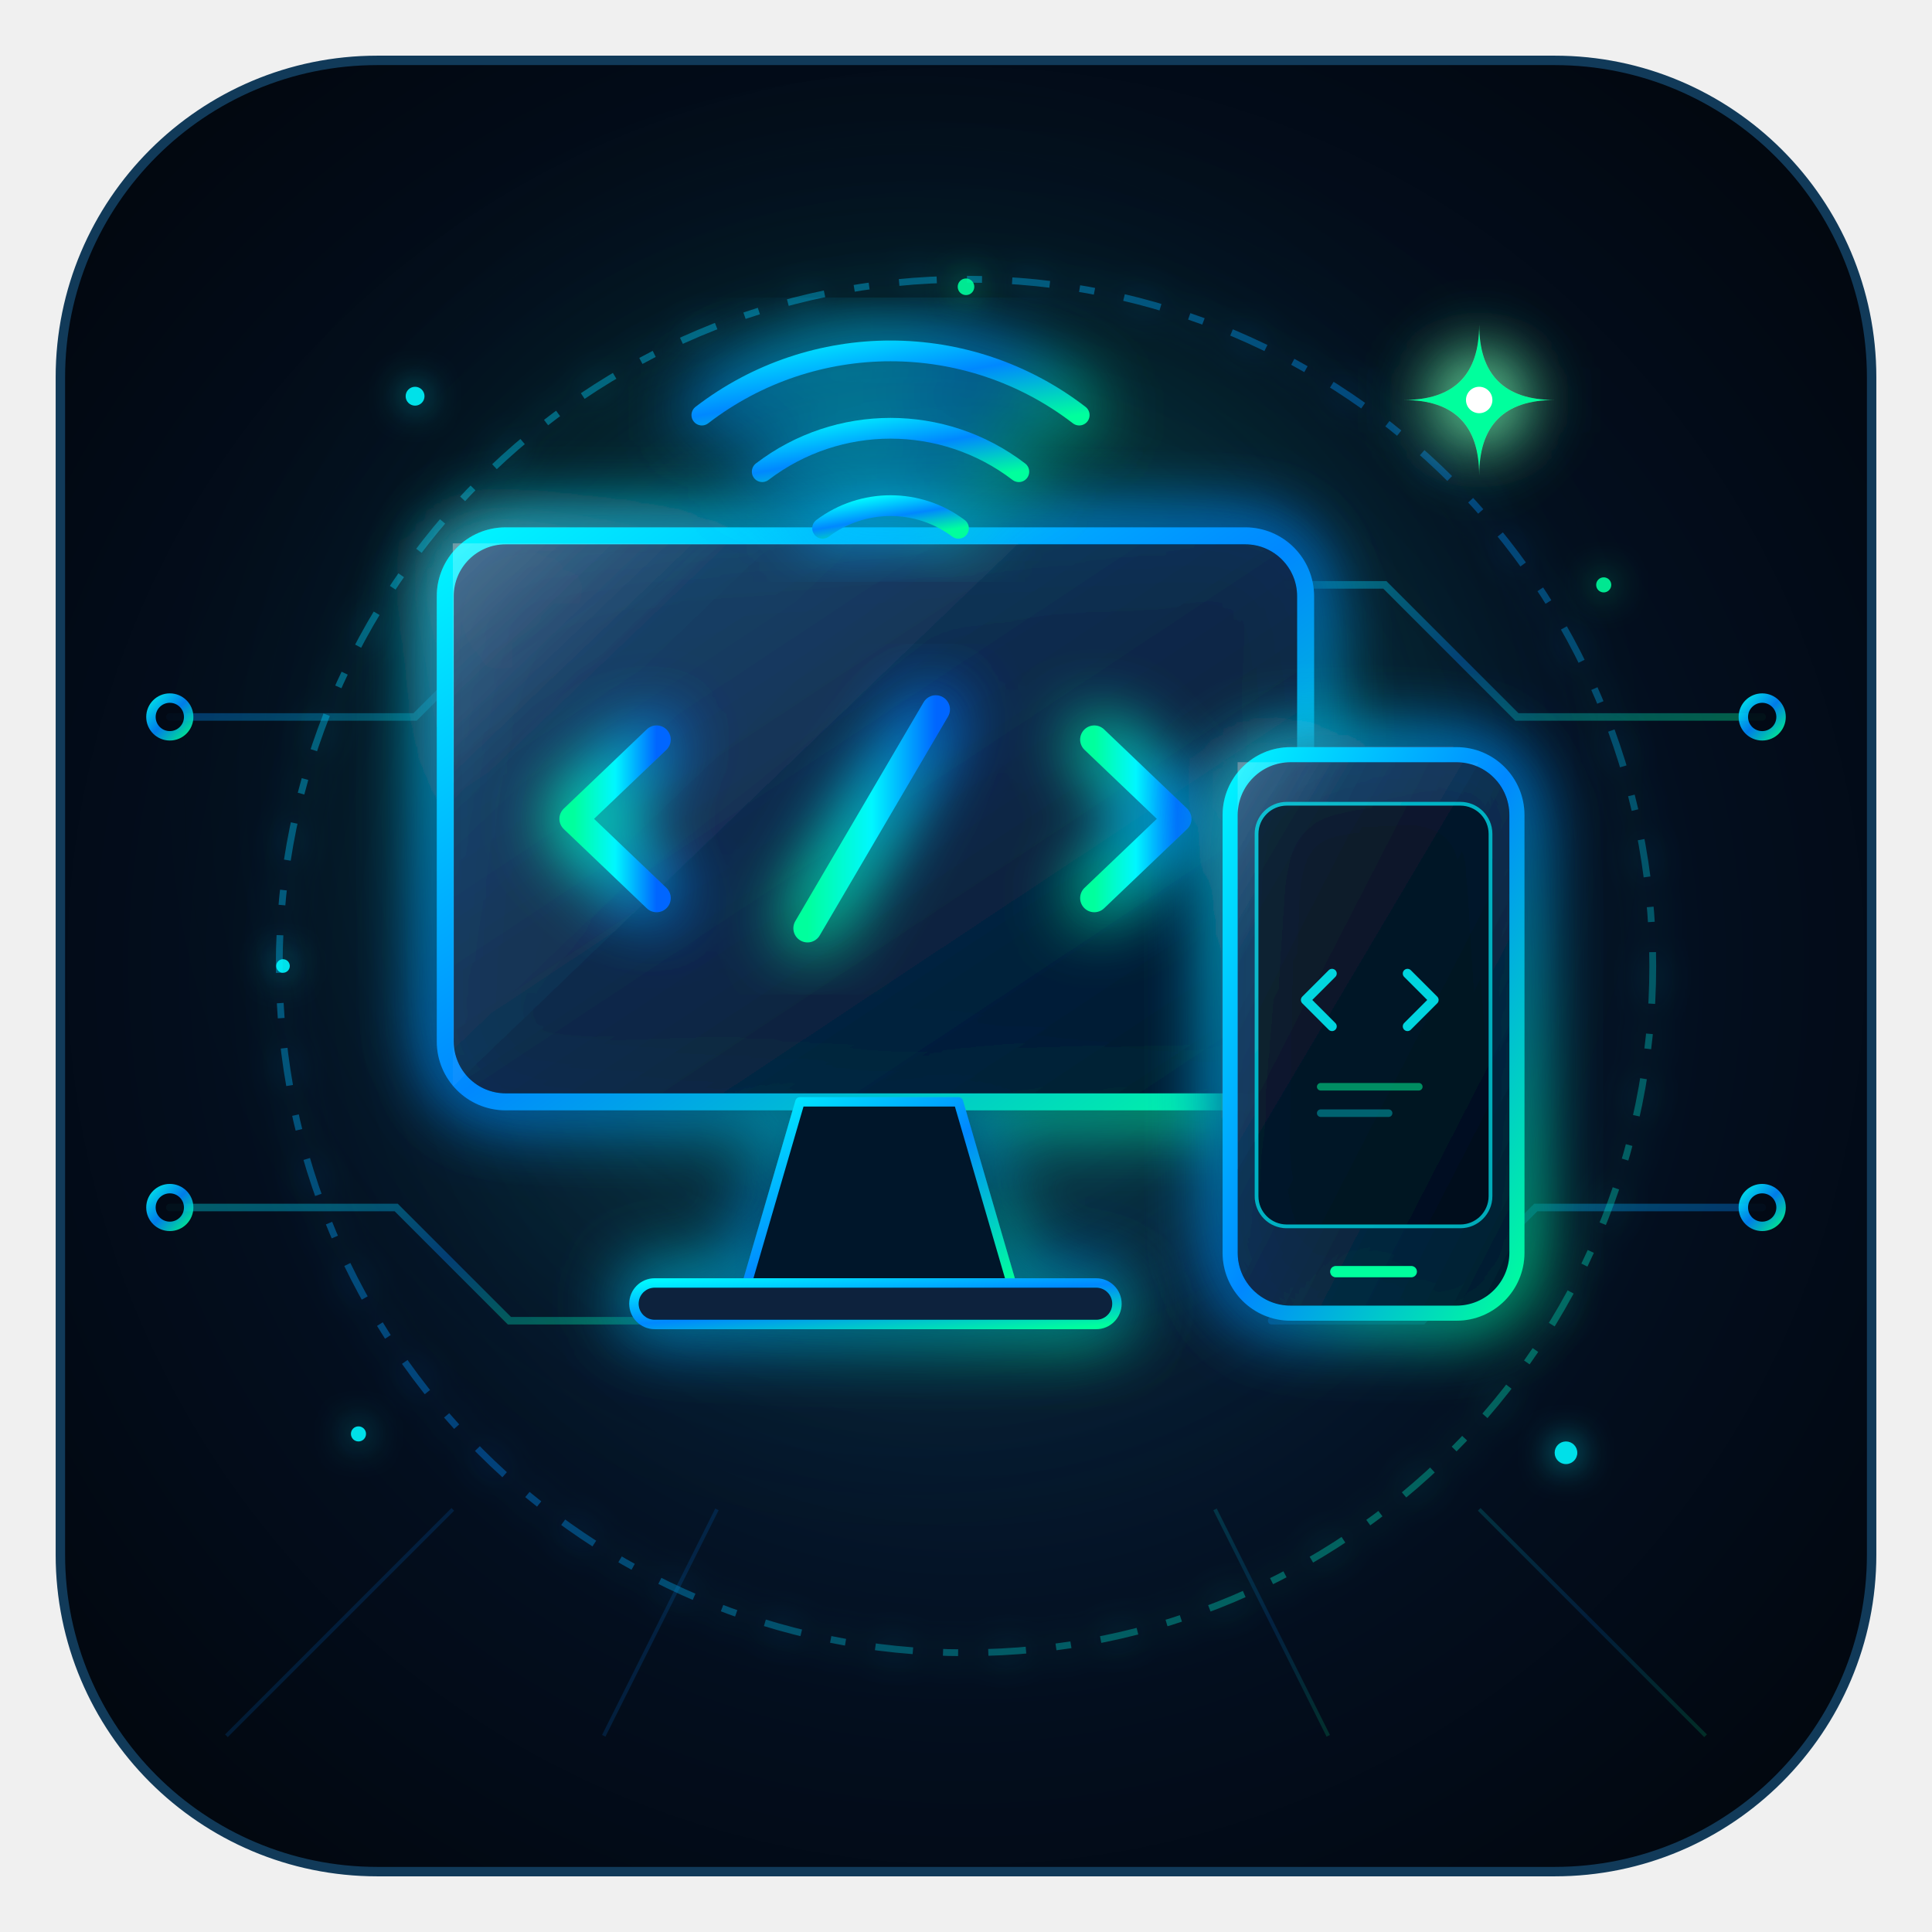
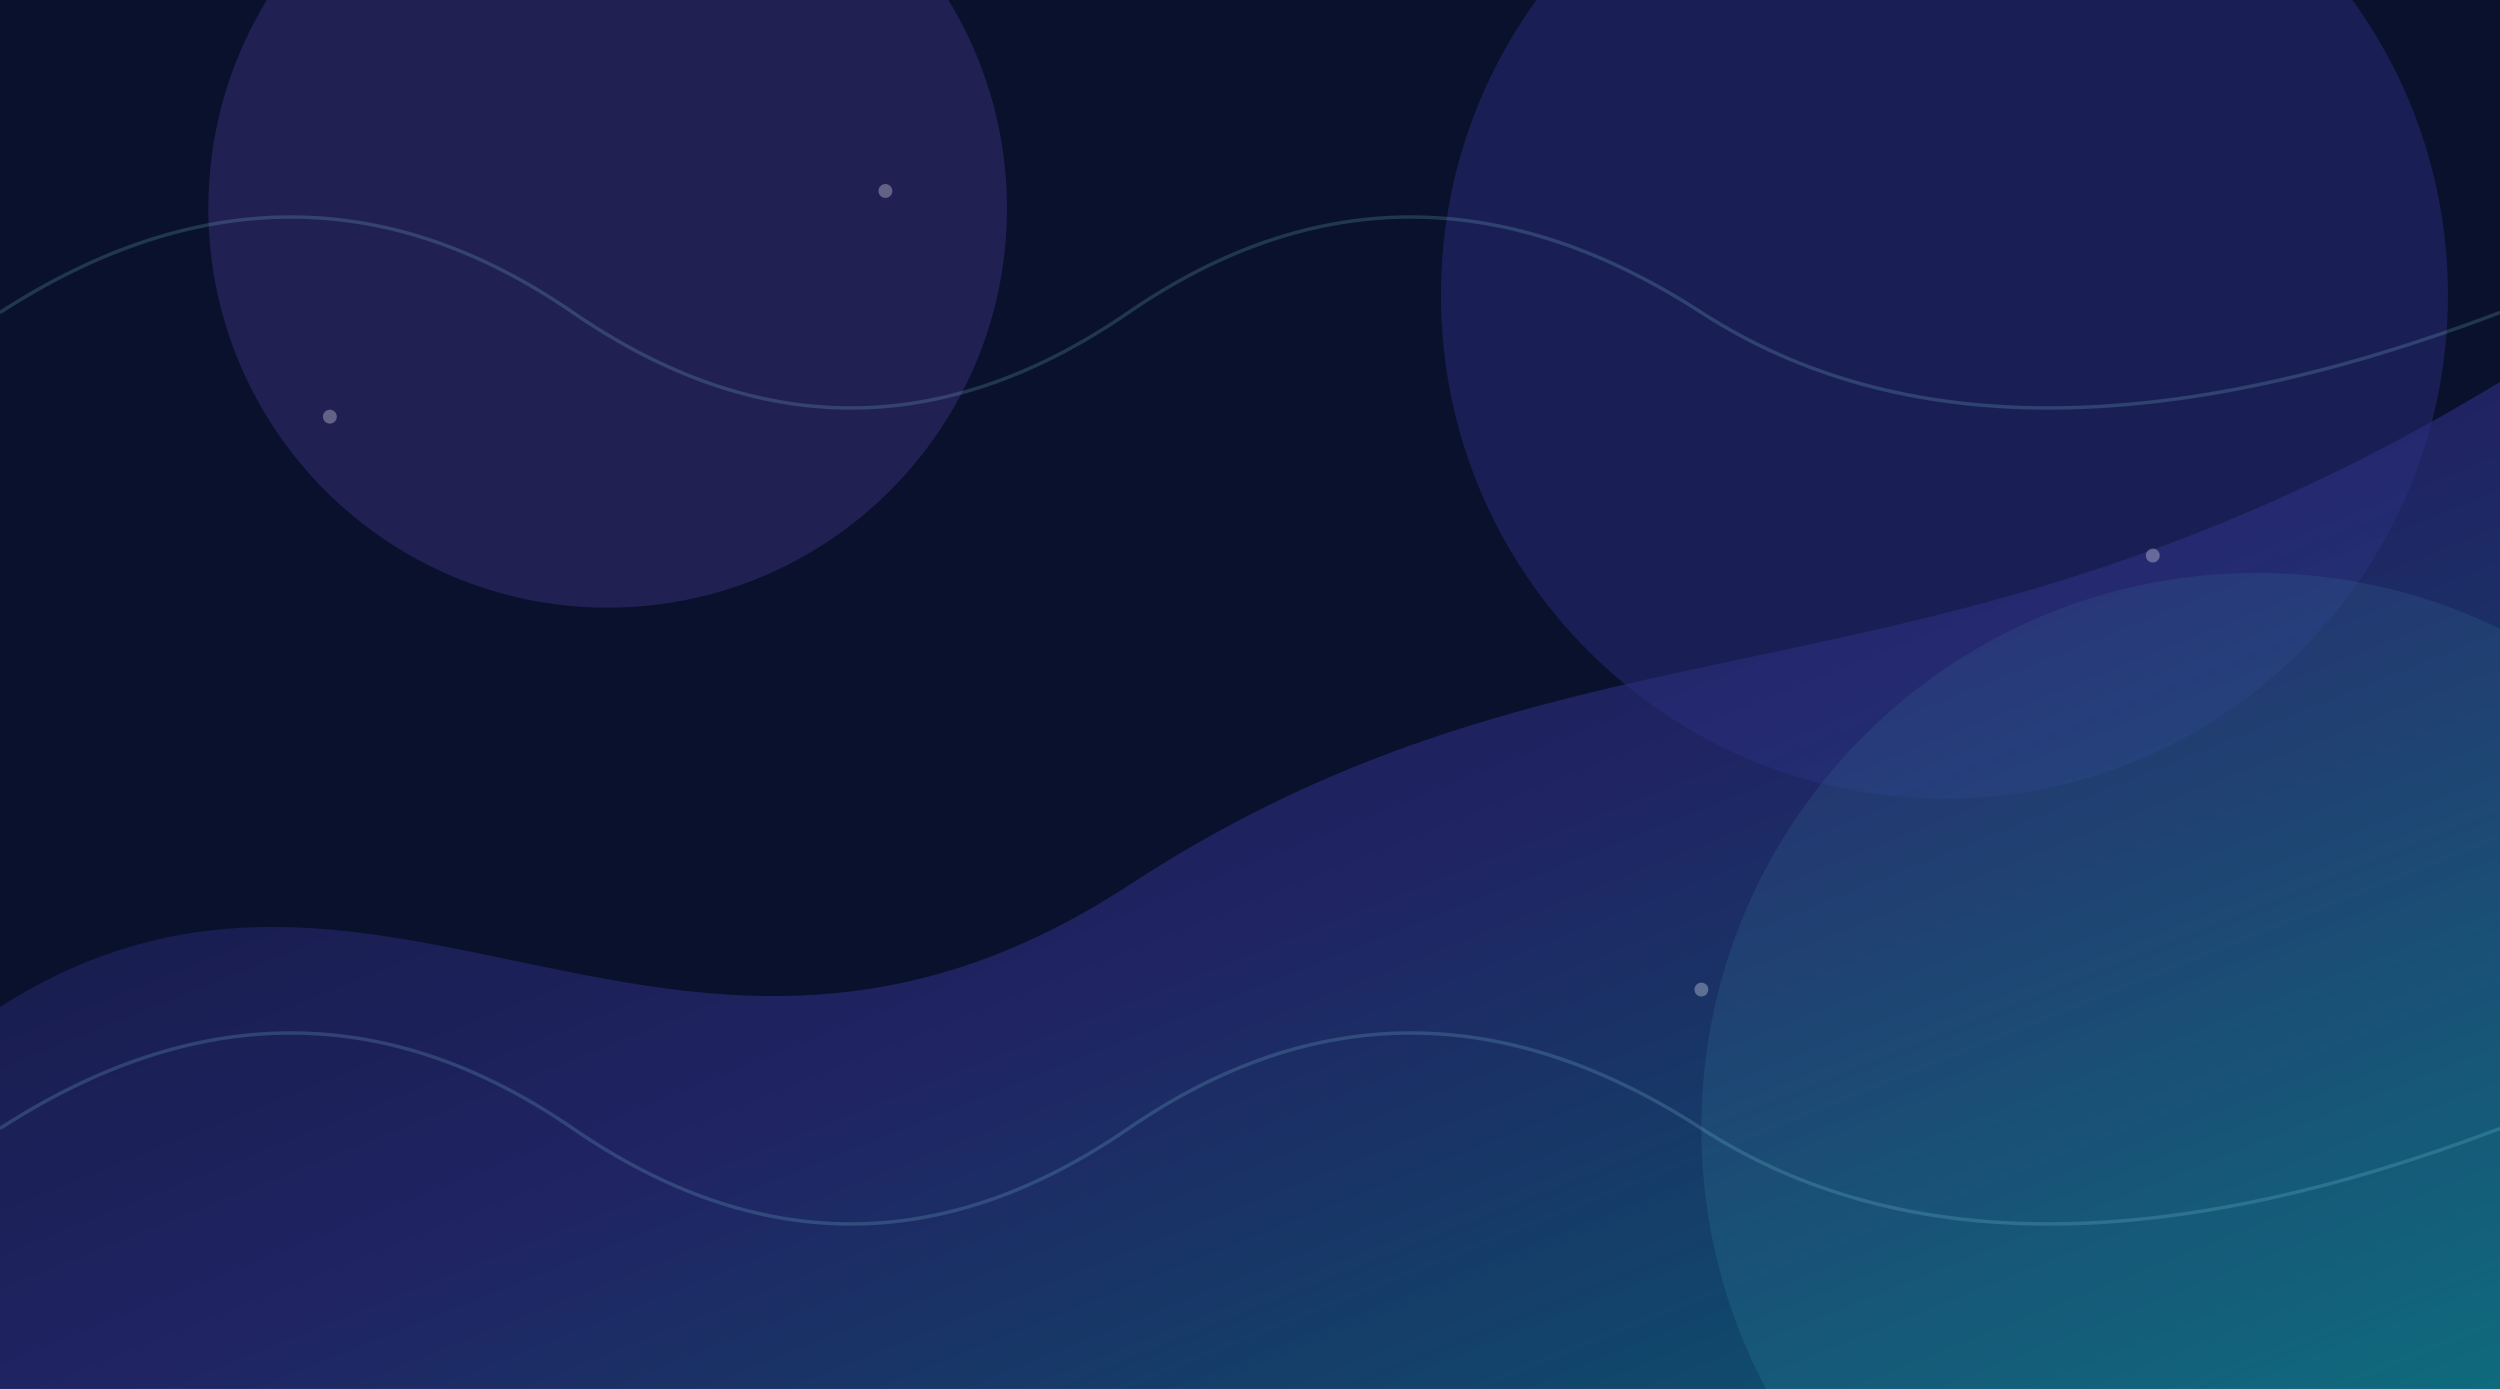
- <svg xmlns="http://www.w3.org/2000/svg" viewBox="0 0 512 512" role="img" aria-labelledby="title desc">
+ <svg xmlns="http://www.w3.org/2000/svg" width="1440" height="800" viewBox="0 0 1440 800" role="img" aria-labelledby="title desc">
  <defs>
-     <radialGradient id="bgGrad" cx="50%" cy="50%" r="75%">
-       <stop offset="0%" stop-color="#0A2C4C" />
-       <stop offset="55%" stop-color="#030E1E" />
-       <stop offset="100%" stop-color="#010408" />
-     </radialGradient>
-     <linearGradient id="neonCyan" x1="0%" y1="0%" x2="100%" y2="100%">
-       <stop offset="0%" stop-color="#00F7FF" />
-       <stop offset="50%" stop-color="#0088FF" />
-       <stop offset="100%" stop-color="#00FF9D" />
+     <linearGradient id="bg" x1="0" y1="0" x2="1" y2="1">
+       <stop stop-color="#10173b" />
+       <stop offset=".52" stop-color="#2A2D7C" />
+       <stop offset="1" stop-color="#087f91" />
    </linearGradient>
-     <linearGradient id="accentGradient" x1="0%" y1="0%" x2="100%" y2="0%">
-       <stop offset="0%" stop-color="#00FF9D" />
-       <stop offset="50%" stop-color="#00F7FF" />
-       <stop offset="100%" stop-color="#0066FF" />
+     <linearGradient id="cyan" x1="0" y1="0" x2="1" y2="1">
+       <stop stop-color="#62F5F0" />
+       <stop offset=".55" stop-color="#28A9F6" />
+       <stop offset="1" stop-color="#8A65FF" />
    </linearGradient>
-     <linearGradient id="glassPanel" x1="0%" y1="0%" x2="100%" y2="100%">
-       <stop offset="0%" stop-color="#0E3D6B" stop-opacity="0.9" />
-       <stop offset="100%" stop-color="#031528" stop-opacity="0.98" />
+     <linearGradient id="coral" x1="0" y1="0" x2="1" y2="1">
+       <stop stop-color="#FF8A83" />
+       <stop offset="1" stop-color="#FF5D9E" />
    </linearGradient>
-     <linearGradient id="glassReflect" x1="0%" y1="0%" x2="100%" y2="100%">
-       <stop offset="0%" stop-color="#FFFFFF" stop-opacity="0.4" />
-       <stop offset="25%" stop-color="#FFFFFF" stop-opacity="0.08" />
-       <stop offset="100%" stop-color="#FFFFFF" stop-opacity="0" />
+     <linearGradient id="screen" x1="0" y1="0" x2="1" y2="1">
+       <stop stop-color="#141E5B" />
+       <stop offset=".55" stop-color="#20266f" />
+       <stop offset="1" stop-color="#087f91" />
    </linearGradient>
-     <radialGradient id="coreAura" cx="50%" cy="45%" r="50%">
-       <stop offset="0%" stop-color="#00F7FF" stop-opacity="0.32" />
-       <stop offset="50%" stop-color="#00FF9D" stop-opacity="0.1" />
-       <stop offset="100%" stop-color="#000000" stop-opacity="0" />
-     </radialGradient>
-     <filter id="ultraGlow" x="-30%" y="-30%" width="160%" height="160%">
-       <feGaussianBlur stdDeviation="9" result="blur1" />
-       <feGaussianBlur stdDeviation="3" result="blur2" />
-       <feMerge>
-         <feMergeNode in="blur1" />
-         <feMergeNode in="blur2" />
-         <feMergeNode in="SourceGraphic" />
-       </feMerge>
+     <linearGradient id="glass" x1="0" y1="0" x2="1" y2="1">
+       <stop stop-color="#A8F8FF" stop-opacity=".26" />
+       <stop offset="1" stop-color="#9A7BFF" stop-opacity=".08" />
+     </linearGradient>
+     <filter id="shadow" x="-40%" y="-40%" width="180%" height="190%">
+       <feDropShadow dx="0" dy="18" stdDeviation="18" flood-color="#020617" flood-opacity=".58" />
    </filter>
-     <filter id="softGlow" x="-20%" y="-20%" width="140%" height="140%">
-       <feGaussianBlur stdDeviation="4.5" result="blur" />
-       <feMerge>
-         <feMergeNode in="blur" />
-         <feMergeNode in="SourceGraphic" />
-       </feMerge>
+     <filter id="glow">
+       <feGaussianBlur stdDeviation="16" />
    </filter>
+     <clipPath id="screenClip">
+       <rect x="95" y="88" width="460" height="300" rx="23" />
+     </clipPath>
  </defs>
-   <rect x="16" y="16" width="480" height="480" rx="84" fill="url(#bgGrad)" stroke="#113A59" stroke-width="2.5" />
-   <circle cx="240" cy="230" r="210" fill="url(#coreAura)" />
-   <g stroke="url(#neonCyan)" stroke-width="1" opacity="0.15" fill="none">
-     <path d="M 60 410 L 452 410" />
-     <path d="M 80 430 L 432 430" />
-     <path d="M 100 450 L 412 450" />
-     <path d="M 120 400 L 60 460" />
-     <path d="M 190 400 L 160 460" />
-     <path d="M 256 400 L 256 460" />
-     <path d="M 322 400 L 352 460" />
-     <path d="M 392 400 L 452 460" />
+   <rect width="1440" height="800" fill="#09112d" />
+   <circle cx="1120" cy="170" r="290" fill="#2A2D7C" opacity=".5" />
+   <circle cx="1300" cy="650" r="320" fill="#4ECDC4" opacity=".25" />
+   <circle cx="350" cy="120" r="230" fill="#8C65FF" opacity=".18" />
+   <path d="M0 580C220 440 390 680 650 510S1110 420 1440 220V800H0Z" fill="url(#bg)" opacity=".68" />
+   <g fill="none" stroke="#9EEFF7" stroke-opacity=".17" stroke-width="2">
+     <path d="M0 180Q170 70 330 180T650 180T980 180T1440 180" />
+     <path d="M0 650Q170 540 330 650T650 650T980 650T1440 650" />
  </g>
-   <g stroke="url(#neonCyan)" stroke-width="2" fill="none" opacity="0.35" stroke-linecap="round">
-     <path d="M 45 190 H 110 L 145 155 H 185" />
-     <path d="M 45 320 H 105 L 135 350 H 175" />
-     <path d="M 467 190 H 402 L 367 155 H 327" />
-     <path d="M 467 320 H 407 L 377 350 H 337" />
-   </g>
-   <g fill="#020914" stroke="url(#neonCyan)" stroke-width="2.5" opacity="0.9">
-     <circle cx="45" cy="190" r="5" />
-     <circle cx="45" cy="320" r="5" />
-     <circle cx="467" cy="190" r="5" />
-     <circle cx="467" cy="320" r="5" />
-   </g>
-   <circle cx="256" cy="256" r="182" fill="none" stroke="url(#neonCyan)" stroke-width="1.8" stroke-dasharray="10 8 4 8" opacity="0.4" filter="url(#softGlow)" />
-   <g filter="url(#ultraGlow)">
-     <rect x="118" y="142" width="228" height="150" rx="16" fill="url(#glassPanel)" stroke="url(#neonCyan)" stroke-width="4.5" />
-     <path d="M 120 144 L 270 144 L 120 288 Z" fill="url(#glassReflect)" opacity="0.6" />
-     <path d="M 212 292 L 198 340 H 268 L 254 292 Z" fill="#06182B" stroke="url(#neonCyan)" stroke-width="2.5" stroke-linejoin="round" />
-     <rect x="168" y="340" width="128" height="11" rx="5.5" fill="#07223D" stroke="url(#neonCyan)" stroke-width="2.5" />
-   </g>
-   <g fill="none" stroke="url(#accentGradient)" stroke-width="7.5" stroke-linecap="round" stroke-linejoin="round" filter="url(#ultraGlow)">
-     <path d="M 174 196 L 152 217 L 174 238" />
-     <path d="M 290 196 L 312 217 L 290 238" />
-     <path d="M 248 188 L 214 246" />
-   </g>
-   <g filter="url(#ultraGlow)">
-     <rect x="326" y="200" width="76" height="148" rx="16" fill="url(#glassPanel)" stroke="url(#neonCyan)" stroke-width="4" />
-     <path d="M 328 202 L 392 202 L 328 310 Z" fill="url(#glassReflect)" opacity="0.5" />
-     <rect x="333" y="213" width="62" height="112" rx="8" fill="#010A14" stroke="#00F7FF" stroke-width="1" opacity="0.65" />
-     <line x1="354" y1="337" x2="374" y2="337" stroke="#00FF9D" stroke-width="3" stroke-linecap="round" />
-   </g>
-   <g fill="none" stroke="#00F7FF" stroke-width="2.5" stroke-linecap="round" stroke-linejoin="round" opacity="0.85">
-     <path d="M 353 258 L 346 265 L 353 272" />
-     <path d="M 373 258 L 380 265 L 373 272" />
-     <line x1="350" y1="288" x2="376" y2="288" stroke="#00FF9D" stroke-width="2" opacity="0.6" />
-     <line x1="350" y1="295" x2="368" y2="295" stroke="#00F7FF" stroke-width="2" opacity="0.4" />
-   </g>
-   <g fill="none" stroke="url(#neonCyan)" stroke-width="5.5" stroke-linecap="round" filter="url(#ultraGlow)">
-     <path d="M 186 110 A 82 82 0 0 1 286 110" />
-     <path d="M 202 125 A 56 56 0 0 1 270 125" />
-     <path d="M 218 140 A 30 30 0 0 1 254 140" />
-   </g>
-   <g transform="translate(392, 106)" filter="url(#ultraGlow)">
-     <path d="M 0 -20 Q 0 0 20 0 Q 0 0 0 20 Q 0 0 -20 0 Q 0 0 0 -20 Z" fill="#00FF9D" />
-     <circle cx="0" cy="0" r="3.5" fill="#FFFFFF" />
-   </g>
-   <g fill="#00F7FF" opacity="0.9" filter="url(#softGlow)">
-     <circle cx="110" cy="105" r="2.5" />
-     <circle cx="415" cy="385" r="3" />
-     <circle cx="95" cy="380" r="2" />
-     <circle cx="256" cy="76" r="2.2" fill="#00FF9D" />
-     <circle cx="425" cy="155" r="2" fill="#00FF9D" />
-     <circle cx="75" cy="256" r="1.8" />
+   <g fill="#fff" opacity=".3">
+     <circle cx="190" cy="240" r="4" />
+     <circle cx="510" cy="110" r="4" />
+     <circle cx="980" cy="570" r="4" />
+     <circle cx="1240" cy="320" r="4" />
  </g>
</svg>
